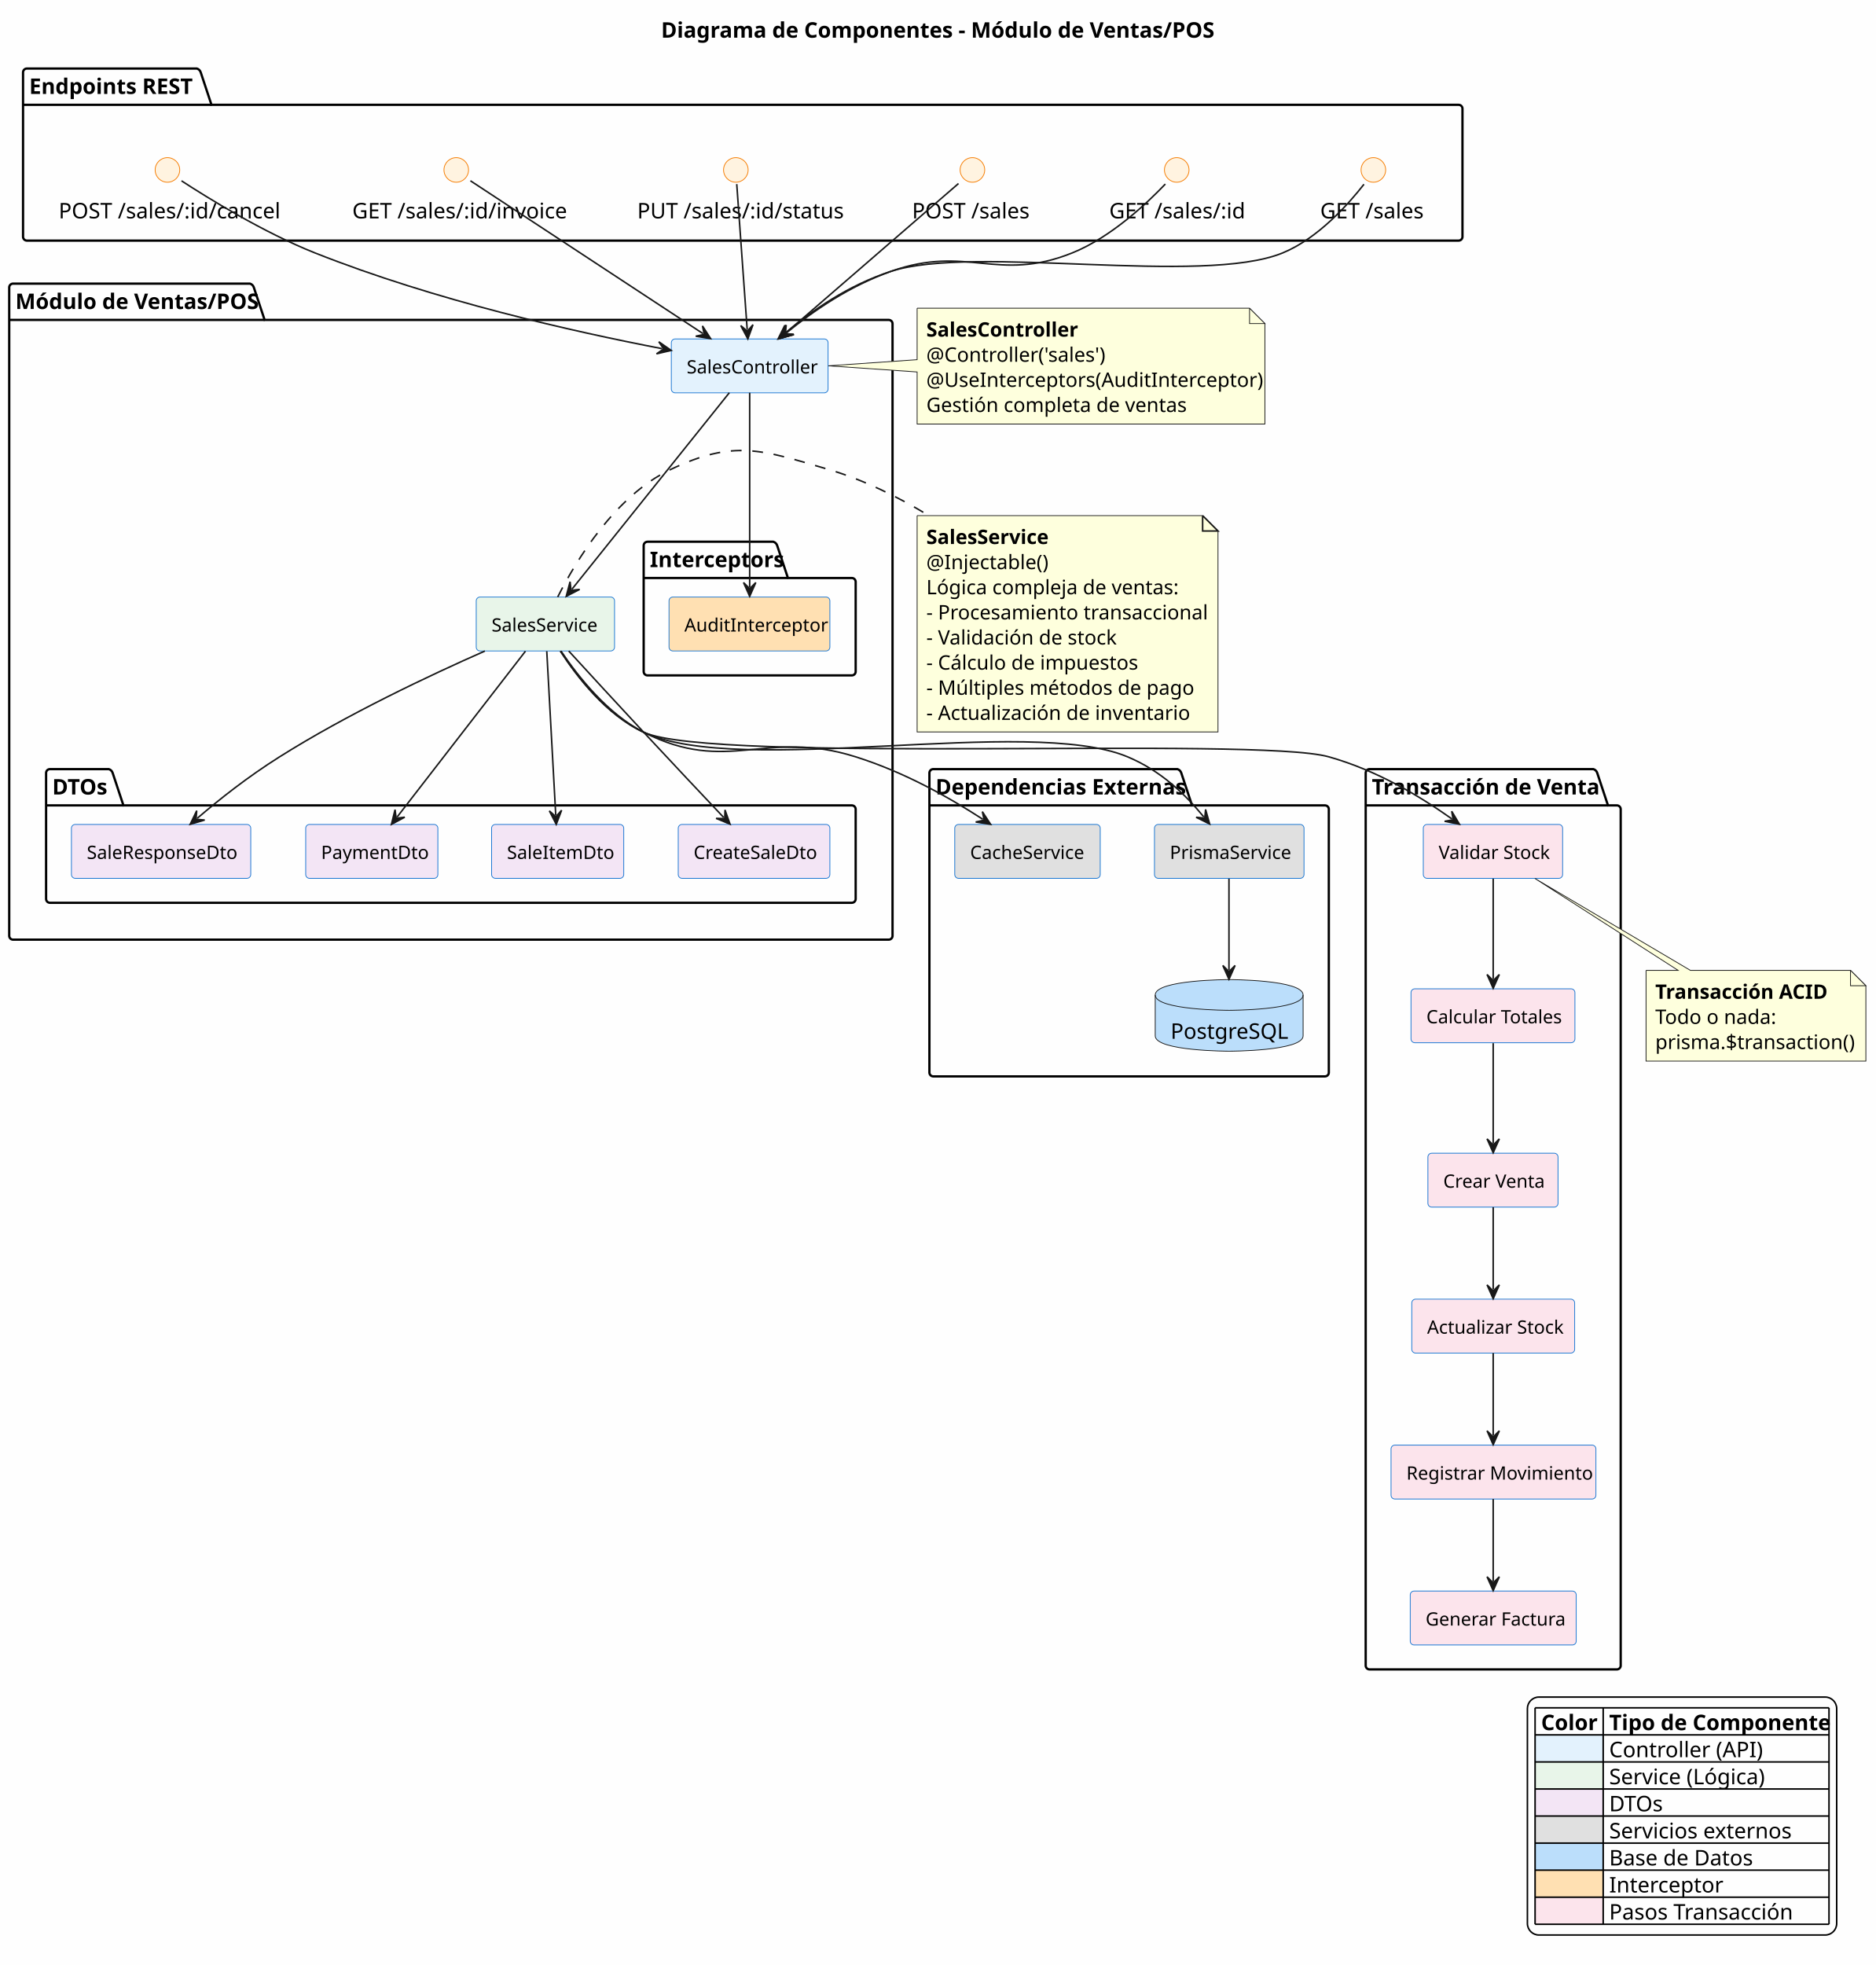
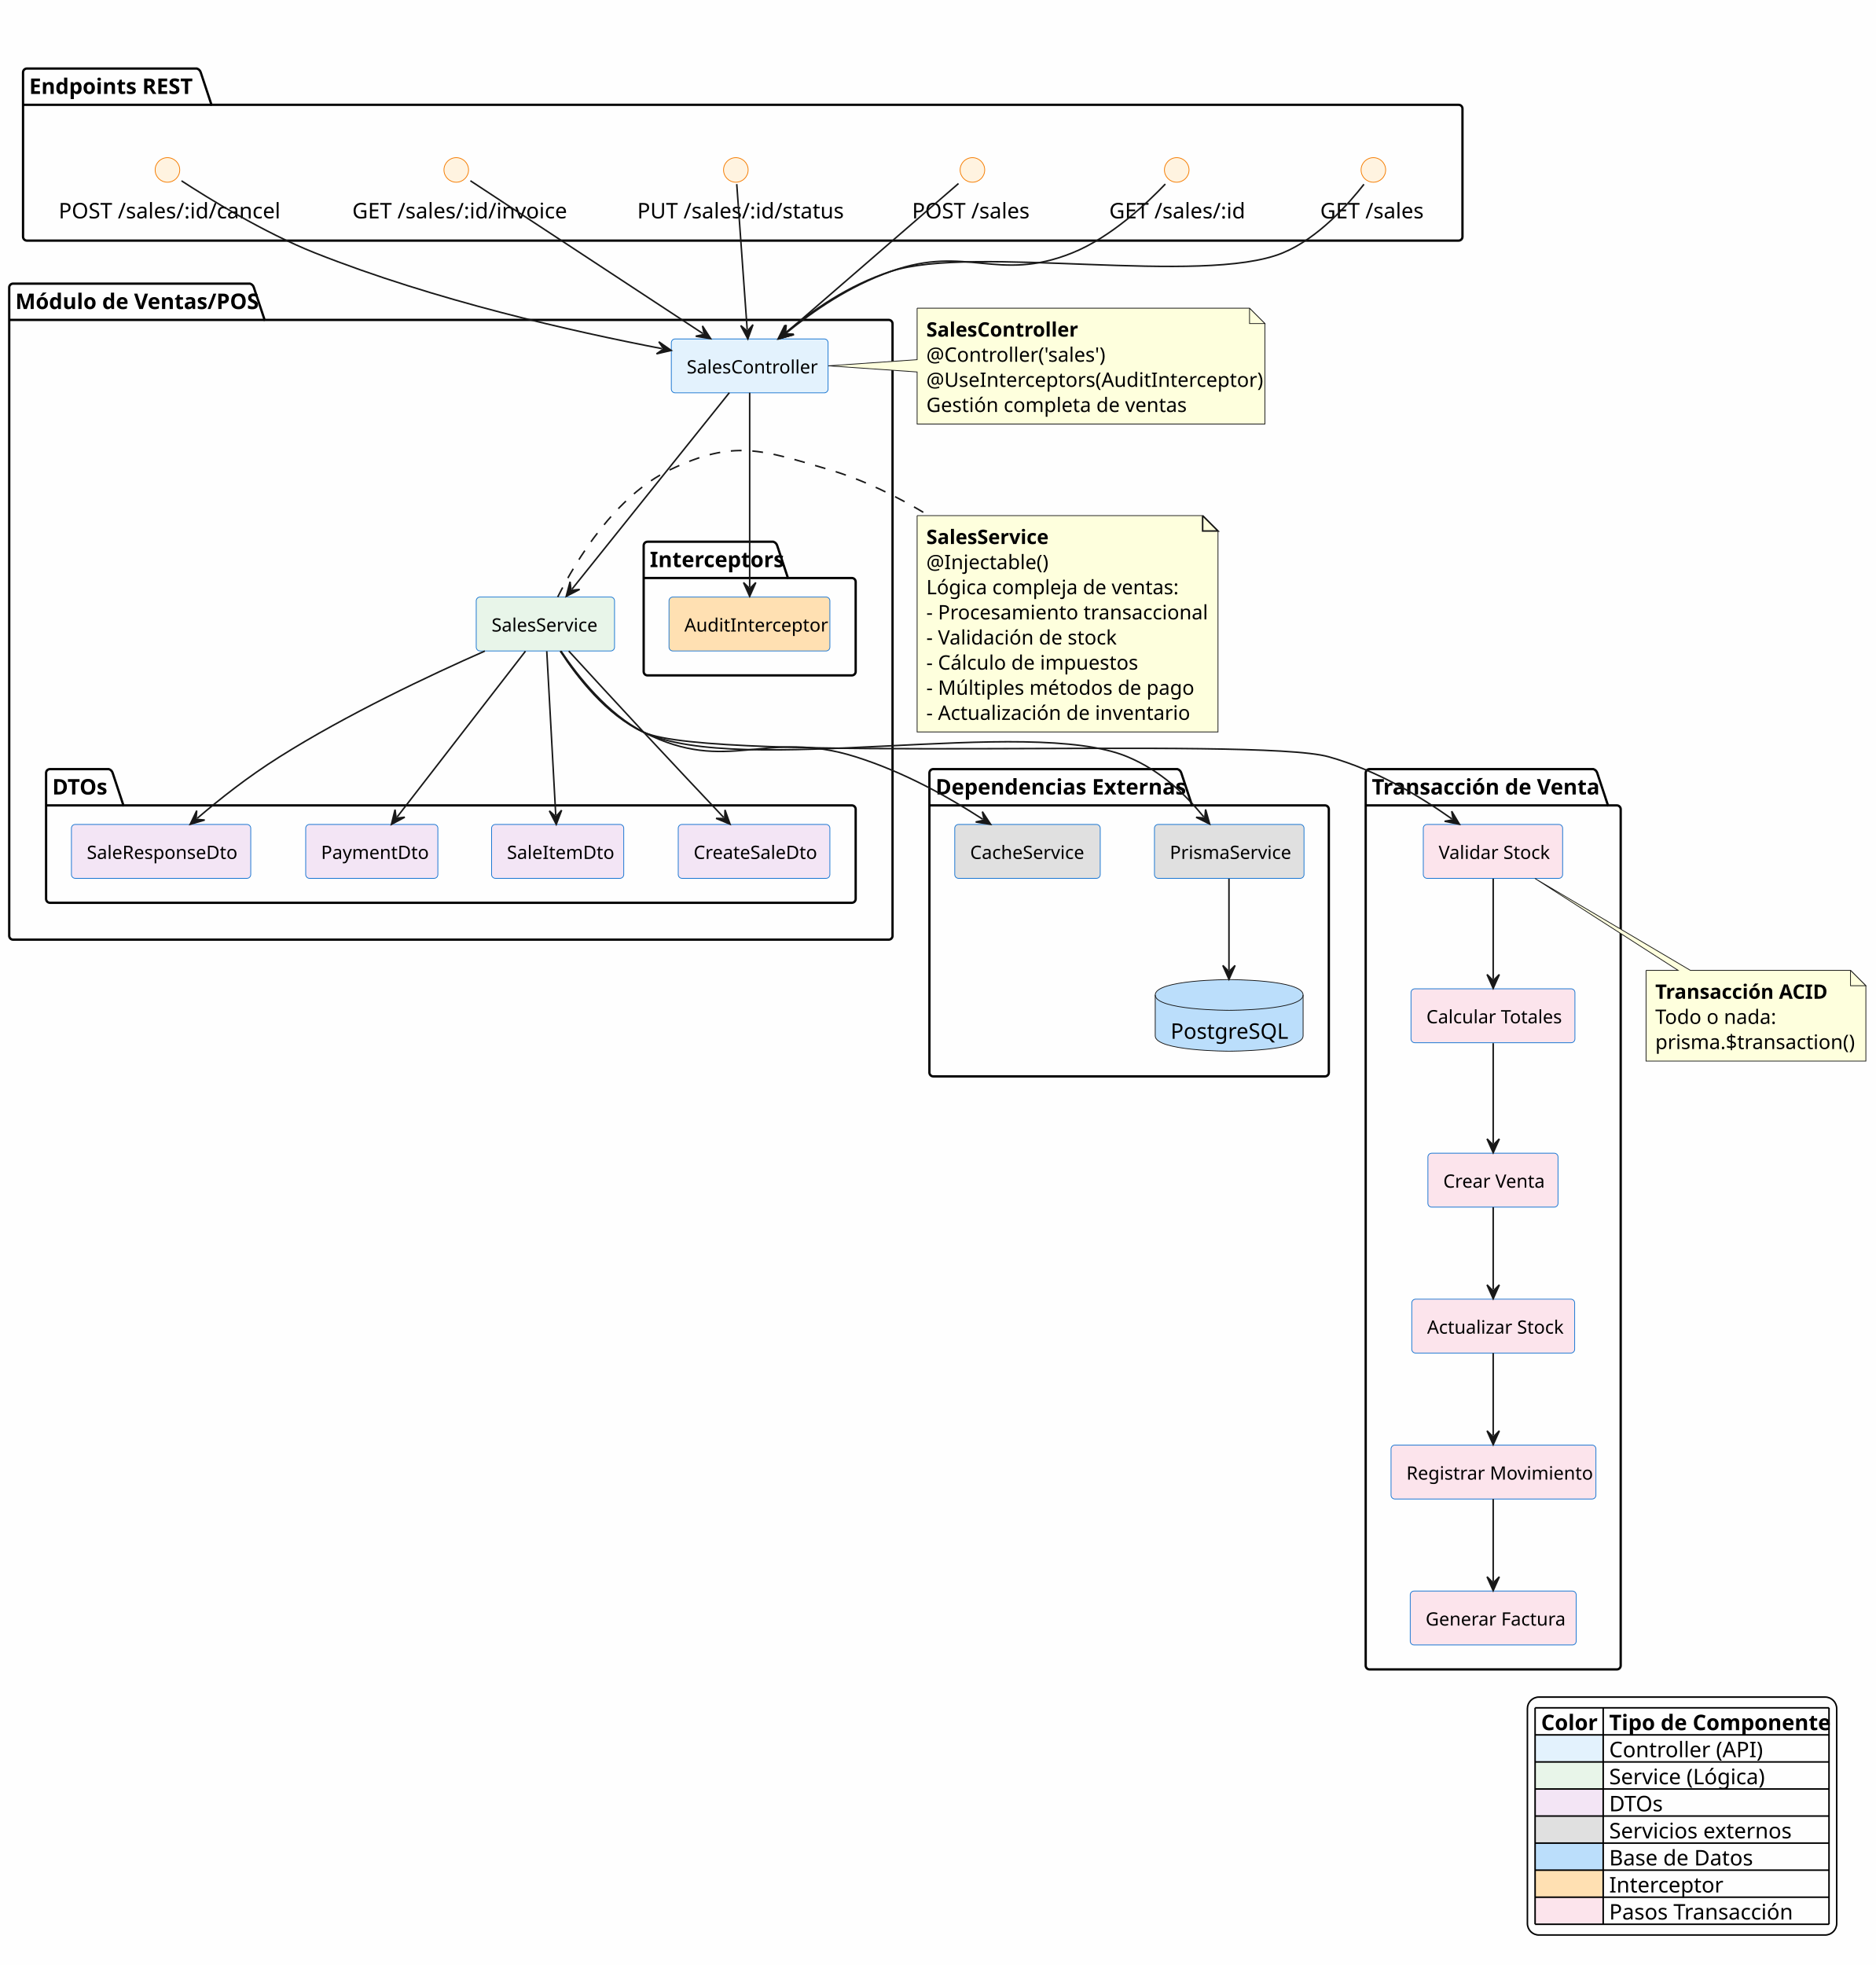
<svg xmlns="http://www.w3.org/2000/svg" contentStyleType="text/css" height="1279px" preserveAspectRatio="none" style="width:1221px;height:1279px;background:#FEFEFE;" version="1.1" viewBox="0 0 1221 1279" width="1221px" zoomAndPan="magnify">
  <defs />
  <g>
    <rect fill="#FEFEFE" height="1279" style="stroke:none;stroke-width:1;" width="1221" x="0" y="0" />
-     <text fill="#000000" font-family="sans-serif" font-size="14" font-weight="bold" lengthAdjust="spacing" textLength="346.944" x="430.326" y="24.533">Diagrama de Componentes - Módulo de Ventas/POS</text>
    <g id="cluster_Módulo de Ventas/POS">
      <path d="M8.5,184.609 L162.741,184.609 A3.75,3.75 0 0 1 165.241,187.109 L172.241,208.219 L578.5,208.219 A2.5,2.5 0 0 1 581,210.719 L581,609.109 A2.5,2.5 0 0 1 578.5,611.609 L8.5,611.609 A2.5,2.5 0 0 1 6,609.109 L6,187.109 A2.5,2.5 0 0 1 8.5,184.609 " fill="none" style="stroke:#000000;stroke-width:1.5;" />
      <line style="stroke:#000000;stroke-width:1.5;" x1="6" x2="172.241" y1="208.219" y2="208.219" />
      <text fill="#000000" font-family="sans-serif" font-size="14" font-weight="bold" lengthAdjust="spacing" textLength="153.241" x="10" y="201.143">Módulo de Ventas/POS</text>
    </g>
    <g id="cluster_DTOs">
      <path d="M32.5,500.609 L70.838,500.609 A3.75,3.75 0 0 1 73.338,503.109 L80.338,524.219 L554.5,524.219 A2.5,2.5 0 0 1 557,526.719 L557,585.109 A2.5,2.5 0 0 1 554.5,587.609 L32.5,587.609 A2.5,2.5 0 0 1 30,585.109 L30,503.109 A2.5,2.5 0 0 1 32.5,500.609 " fill="none" style="stroke:#000000;stroke-width:1.5;" />
      <line style="stroke:#000000;stroke-width:1.5;" x1="30" x2="80.338" y1="524.219" y2="524.219" />
      <text fill="#000000" font-family="sans-serif" font-size="14" font-weight="bold" lengthAdjust="spacing" textLength="37.338" x="34" y="517.143">DTOs</text>
    </g>
    <g id="cluster_Interceptors">
      <path d="M421.5,352.609 L503.41,352.609 A3.75,3.75 0 0 1 505.91,355.109 L512.91,376.219 L554.5,376.219 A2.5,2.5 0 0 1 557,378.719 L557,437.109 A2.5,2.5 0 0 1 554.5,439.609 L421.5,439.609 A2.5,2.5 0 0 1 419,437.109 L419,355.109 A2.5,2.5 0 0 1 421.5,352.609 " fill="none" style="stroke:#000000;stroke-width:1.5;" />
      <line style="stroke:#000000;stroke-width:1.5;" x1="419" x2="512.91" y1="376.219" y2="376.219" />
      <text fill="#000000" font-family="sans-serif" font-size="14" font-weight="bold" lengthAdjust="spacing" textLength="80.91" x="423" y="369.143">Interceptors</text>
    </g>
    <g id="cluster_Dependencias Externas">
      <path d="M607.5,500.609 L766.458,500.609 A3.75,3.75 0 0 1 768.958,503.109 L775.958,524.219 L862.5,524.219 A2.5,2.5 0 0 1 865,526.719 L865,698.109 A2.5,2.5 0 0 1 862.5,700.609 L607.5,700.609 A2.5,2.5 0 0 1 605,698.109 L605,503.109 A2.5,2.5 0 0 1 607.5,500.609 " fill="none" style="stroke:#000000;stroke-width:1.5;" />
      <line style="stroke:#000000;stroke-width:1.5;" x1="605" x2="775.958" y1="524.219" y2="524.219" />
      <text fill="#000000" font-family="sans-serif" font-size="14" font-weight="bold" lengthAdjust="spacing" textLength="157.958" x="609" y="517.143">Dependencias Externas</text>
    </g>
    <g id="cluster_Endpoints REST">
      <path d="M17.5,44.609 L128.162,44.609 A3.75,3.75 0 0 1 130.662,47.109 L137.662,68.219 L949.5,68.219 A2.5,2.5 0 0 1 952,70.719 L952,154.109 A2.5,2.5 0 0 1 949.5,156.609 L17.5,156.609 A2.5,2.5 0 0 1 15,154.109 L15,47.109 A2.5,2.5 0 0 1 17.5,44.609 " fill="none" style="stroke:#000000;stroke-width:1.5;" />
      <line style="stroke:#000000;stroke-width:1.5;" x1="15" x2="137.662" y1="68.219" y2="68.219" />
      <text fill="#000000" font-family="sans-serif" font-size="14" font-weight="bold" lengthAdjust="spacing" textLength="109.662" x="19" y="61.143">Endpoints REST</text>
    </g>
    <g id="cluster_Transacción de Venta">
      <path d="M891.5,500.609 L1037.217,500.609 A3.75,3.75 0 0 1 1039.717,503.109 L1046.717,524.219 L1052.5,524.219 A2.5,2.5 0 0 1 1055,526.719 L1055,1084.109 A2.5,2.5 0 0 1 1052.5,1086.609 L891.5,1086.609 A2.5,2.5 0 0 1 889,1084.109 L889,503.109 A2.5,2.5 0 0 1 891.5,500.609 " fill="none" style="stroke:#000000;stroke-width:1.5;" />
      <line style="stroke:#000000;stroke-width:1.5;" x1="889" x2="1046.717" y1="524.219" y2="524.219" />
      <text fill="#000000" font-family="sans-serif" font-size="14" font-weight="bold" lengthAdjust="spacing" textLength="144.717" x="893" y="517.143">Transacción de Venta</text>
    </g>
    <g id="elem_SalesCtrl">
      <rect fill="#E3F2FD" height="35.094" rx="2.5" ry="2.5" style="stroke:#1976D2;stroke-width:0.5;" width="102.037" x="437" y="220.609" />
      <text fill="#000000" font-family="sans-serif" font-size="12" lengthAdjust="spacing" textLength="82.037" x="447" y="243.066">SalesController</text>
    </g>
    <g id="elem_SalesSvc">
      <rect fill="#E8F5E9" height="35.094" rx="2.5" ry="2.5" style="stroke:#1976D2;stroke-width:0.5;" width="90.031" x="310" y="388.609" />
      <text fill="#000000" font-family="sans-serif" font-size="12" lengthAdjust="spacing" textLength="70.031" x="320" y="411.066">SalesService</text>
    </g>
    <g id="elem_CreateDto">
      <rect fill="#F3E5F5" height="35.094" rx="2.5" ry="2.5" style="stroke:#1976D2;stroke-width:0.5;" width="98.709" x="441.5" y="536.609" />
      <text fill="#000000" font-family="sans-serif" font-size="12" lengthAdjust="spacing" textLength="78.709" x="451.5" y="559.066">CreateSaleDto</text>
    </g>
    <g id="elem_ItemDto">
      <rect fill="#F3E5F5" height="35.094" rx="2.5" ry="2.5" style="stroke:#1976D2;stroke-width:0.5;" width="86.029" x="320" y="536.609" />
      <text fill="#000000" font-family="sans-serif" font-size="12" lengthAdjust="spacing" textLength="66.029" x="330" y="559.066">SaleItemDto</text>
    </g>
    <g id="elem_PayDto">
      <rect fill="#F3E5F5" height="35.094" rx="2.5" ry="2.5" style="stroke:#1976D2;stroke-width:0.5;" width="86.029" x="199" y="536.609" />
      <text fill="#000000" font-family="sans-serif" font-size="12" lengthAdjust="spacing" textLength="66.029" x="209" y="559.066">PaymentDto</text>
    </g>
    <g id="elem_RespDto">
      <rect fill="#F3E5F5" height="35.094" rx="2.5" ry="2.5" style="stroke:#1976D2;stroke-width:0.5;" width="116.727" x="46.5" y="536.609" />
      <text fill="#000000" font-family="sans-serif" font-size="12" lengthAdjust="spacing" textLength="96.727" x="56.5" y="559.066">SaleResponseDto</text>
    </g>
    <g id="elem_Audit">
      <rect fill="#FFE0B2" height="35.094" rx="2.5" ry="2.5" style="stroke:#1976D2;stroke-width:0.5;" width="104.715" x="435.5" y="388.609" />
      <text fill="#000000" font-family="sans-serif" font-size="12" lengthAdjust="spacing" textLength="84.715" x="445.5" y="411.066">AuditInterceptor</text>
    </g>
    <g id="elem_Prisma">
      <rect fill="#E0E0E0" height="35.094" rx="2.5" ry="2.5" style="stroke:#1976D2;stroke-width:0.5;" width="97.35" x="751.5" y="536.609" />
      <text fill="#000000" font-family="sans-serif" font-size="12" lengthAdjust="spacing" textLength="77.35" x="761.5" y="559.066">PrismaService</text>
    </g>
    <g id="elem_Cache">
      <rect fill="#E0E0E0" height="35.094" rx="2.5" ry="2.5" style="stroke:#1976D2;stroke-width:0.5;" width="94.701" x="621.5" y="536.609" />
      <text fill="#000000" font-family="sans-serif" font-size="12" lengthAdjust="spacing" textLength="74.701" x="631.5" y="559.066">CacheService</text>
    </g>
    <g id="elem_DB">
      <path d="M752,647.609 C752,637.609 800.131,637.609 800.131,637.609 C800.131,637.609 848.262,637.609 848.262,647.609 L848.262,674.219 C848.262,684.219 800.131,684.219 800.131,684.219 C800.131,684.219 752,684.219 752,674.219 L752,647.609 " fill="#BBDEFB" style="stroke:#181818;stroke-width:0.5;" />
      <path d="M752,647.609 C752,657.609 800.131,657.609 800.131,657.609 C800.131,657.609 848.262,657.609 848.262,647.609 " fill="none" style="stroke:#181818;stroke-width:0.5;" />
      <text fill="#000000" font-family="sans-serif" font-size="14" lengthAdjust="spacing" textLength="76.262" x="762" y="676.143">PostgreSQL</text>
    </g>
    <g id="elem_E1">
      <ellipse cx="894" cy="110.609" fill="#FFF3E0" rx="8" ry="8" style="stroke:#F57C00;stroke-width:0.5;" />
      <text fill="#000000" font-family="sans-serif" font-size="14" lengthAdjust="spacing" textLength="69.241" x="859.379" y="142.143">GET /sales</text>
    </g>
    <g id="elem_E2">
      <ellipse cx="766" cy="110.609" fill="#FFF3E0" rx="8" ry="8" style="stroke:#F57C00;stroke-width:0.5;" />
      <text fill="#000000" font-family="sans-serif" font-size="14" lengthAdjust="spacing" textLength="87.917" x="722.042" y="142.143">GET /sales/:id</text>
    </g>
    <g id="elem_E3">
      <ellipse cx="633" cy="110.609" fill="#FFF3E0" rx="8" ry="8" style="stroke:#F57C00;stroke-width:0.5;" />
      <text fill="#000000" font-family="sans-serif" font-size="14" lengthAdjust="spacing" textLength="78.579" x="593.71" y="142.143">POST /sales</text>
    </g>
    <g id="elem_E4">
      <ellipse cx="479" cy="110.609" fill="#FFF3E0" rx="8" ry="8" style="stroke:#F57C00;stroke-width:0.5;" />
      <text fill="#000000" font-family="sans-serif" font-size="14" lengthAdjust="spacing" textLength="128.379" x="414.81" y="142.143">PUT /sales/:id/status</text>
    </g>
    <g id="elem_E5">
      <ellipse cx="297" cy="110.609" fill="#FFF3E0" rx="8" ry="8" style="stroke:#F57C00;stroke-width:0.5;" />
      <text fill="#000000" font-family="sans-serif" font-size="14" lengthAdjust="spacing" textLength="135.386" x="229.307" y="142.143">GET /sales/:id/invoice</text>
    </g>
    <g id="elem_E6">
      <ellipse cx="109" cy="110.609" fill="#FFF3E0" rx="8" ry="8" style="stroke:#F57C00;stroke-width:0.5;" />
      <text fill="#000000" font-family="sans-serif" font-size="14" lengthAdjust="spacing" textLength="141.613" x="38.193" y="142.143">POST /sales/:id/cancel</text>
    </g>
    <g id="elem_T1">
      <rect fill="#FCE4EC" height="35.094" rx="2.5" ry="2.5" style="stroke:#1976D2;stroke-width:0.5;" width="90.699" x="926.5" y="536.609" />
      <text fill="#000000" font-family="sans-serif" font-size="12" lengthAdjust="spacing" textLength="70.699" x="936.5" y="559.066">Validar Stock</text>
    </g>
    <g id="elem_T2">
      <rect fill="#FCE4EC" height="35.094" rx="2.5" ry="2.5" style="stroke:#1976D2;stroke-width:0.5;" width="106.701" x="918.5" y="643.609" />
      <text fill="#000000" font-family="sans-serif" font-size="12" lengthAdjust="spacing" textLength="86.701" x="928.5" y="666.066">Calcular Totales</text>
    </g>
    <g id="elem_T3">
      <rect fill="#FCE4EC" height="35.094" rx="2.5" ry="2.5" style="stroke:#1976D2;stroke-width:0.5;" width="84.699" x="929.5" y="750.609" />
      <text fill="#000000" font-family="sans-serif" font-size="12" lengthAdjust="spacing" textLength="64.699" x="939.5" y="773.066">Crear Venta</text>
    </g>
    <g id="elem_T4">
      <rect fill="#FCE4EC" height="35.094" rx="2.5" ry="2.5" style="stroke:#1976D2;stroke-width:0.5;" width="106.033" x="919" y="845.609" />
      <text fill="#000000" font-family="sans-serif" font-size="12" lengthAdjust="spacing" textLength="86.033" x="929" y="868.066">Actualizar Stock</text>
    </g>
    <g id="elem_T5">
      <rect fill="#FCE4EC" height="35.094" rx="2.5" ry="2.5" style="stroke:#1976D2;stroke-width:0.5;" width="133.367" x="905.5" y="940.609" />
      <text fill="#000000" font-family="sans-serif" font-size="12" lengthAdjust="spacing" textLength="113.367" x="915.5" y="963.066">Registrar Movimiento</text>
    </g>
    <g id="elem_T6">
      <rect fill="#FCE4EC" height="35.094" rx="2.5" ry="2.5" style="stroke:#1976D2;stroke-width:0.5;" width="108.037" x="918" y="1035.609" />
      <text fill="#000000" font-family="sans-serif" font-size="12" lengthAdjust="spacing" textLength="88.037" x="928" y="1058.066">Generar Factura</text>
    </g>
    <g id="elem_GMN51">
      <path d="M597,200.609 L597,234.109 L539.16,238.109 L597,242.109 L597,276.016 A0,0 0 0 0 597,276.016 L823.391,276.016 A0,0 0 0 0 823.391,276.016 L823.391,210.609 L813.391,200.609 L597,200.609 A0,0 0 0 0 597,200.609 " fill="#FEFFDD" style="stroke:#181818;stroke-width:0.5;" />
      <path d="M813.391,200.609 L813.391,210.609 L823.391,210.609 L813.391,200.609 " fill="#FEFFDD" style="stroke:#181818;stroke-width:0.5;" />
      <text fill="#000000" font-family="sans-serif" font-size="13" font-weight="bold" lengthAdjust="spacing" textLength="96.085" x="603" y="219.105">SalesController</text>
      <text fill="#000000" font-family="sans-serif" font-size="13" lengthAdjust="spacing" textLength="113.522" x="603" y="235.456">@Controller('sales')</text>
      <text fill="#000000" font-family="sans-serif" font-size="13" lengthAdjust="spacing" textLength="205.391" x="603" y="251.808">@UseInterceptors(AuditInterceptor)</text>
      <text fill="#000000" font-family="sans-serif" font-size="13" lengthAdjust="spacing" textLength="161.148" x="603" y="268.159">Gestión completa de ventas</text>
    </g>
    <g id="elem_GMN54">
      <path d="M597,335.609 L597,476.422 L792.859,476.422 L792.859,345.609 L782.859,335.609 L597,335.609 " fill="#FEFFDD" style="stroke:#181818;stroke-width:0.5;" />
      <path d="M782.859,335.609 L782.859,345.609 L792.859,345.609 L782.859,335.609 " fill="#FEFFDD" style="stroke:#181818;stroke-width:1;" />
      <text fill="#000000" font-family="sans-serif" font-size="13" font-weight="bold" lengthAdjust="spacing" textLength="80.234" x="603" y="354.104">SalesService</text>
      <text fill="#000000" font-family="sans-serif" font-size="13" lengthAdjust="spacing" textLength="77.505" x="603" y="370.456">@Injectable()</text>
      <text fill="#000000" font-family="sans-serif" font-size="13" lengthAdjust="spacing" textLength="157.542" x="603" y="386.808">Lógica compleja de ventas:</text>
      <text fill="#000000" font-family="sans-serif" font-size="13" lengthAdjust="spacing" textLength="174.859" x="603" y="403.159">- Procesamiento transaccional</text>
      <text fill="#000000" font-family="sans-serif" font-size="13" lengthAdjust="spacing" textLength="119.952" x="603" y="419.511">- Validación de stock</text>
      <text fill="#000000" font-family="sans-serif" font-size="13" lengthAdjust="spacing" textLength="132.228" x="603" y="435.862">- Cálculo de impuestos</text>
      <text fill="#000000" font-family="sans-serif" font-size="13" lengthAdjust="spacing" textLength="163.312" x="603" y="452.214">- Múltiples métodos de pago</text>
      <text fill="#000000" font-family="sans-serif" font-size="13" lengthAdjust="spacing" textLength="162.589" x="603" y="468.565">- Actualización de inventario</text>
    </g>
    <g id="elem_GMN57">
      <path d="M1071.5,631.609 L1071.5,690.664 A0,0 0 0 0 1071.5,690.664 L1214.597,690.664 A0,0 0 0 0 1214.597,690.664 L1214.597,641.609 L1204.597,631.609 L1100.37,631.609 L999.1,571.749 L1092.37,631.609 L1071.5,631.609 A0,0 0 0 0 1071.5,631.609 " fill="#FEFFDD" style="stroke:#181818;stroke-width:0.5;" />
      <path d="M1204.597,631.609 L1204.597,641.609 L1214.597,641.609 L1204.597,631.609 " fill="#FEFFDD" style="stroke:#181818;stroke-width:0.5;" />
      <text fill="#000000" font-family="sans-serif" font-size="13" font-weight="bold" lengthAdjust="spacing" textLength="111.973" x="1077.5" y="650.105">Transacción ACID</text>
      <text fill="#000000" font-family="sans-serif" font-size="13" lengthAdjust="spacing" textLength="76.616" x="1077.5" y="666.456">Todo o nada:</text>
      <text fill="#000000" font-family="sans-serif" font-size="13" lengthAdjust="spacing" textLength="122.097" x="1077.5" y="682.808">prisma.$transaction()</text>
    </g>
    <g id="link_E1_SalesCtrl">
      <path d="M887.87,119.949 C878.22,132.319 858.18,155.099 835,164.609 C782.52,186.149 633.95,159.069 580,176.609 C551.82,185.769 528.658,202.189 511.118,216.739 " fill="none" id="E1-to-SalesCtrl" style="stroke:#181818;stroke-width:1;" />
      <polygon fill="#181818" points="506.5,220.569,515.981,217.902,510.348,217.377,510.873,211.745,506.5,220.569" style="stroke:#181818;stroke-width:1;" />
    </g>
    <g id="link_E2_SalesCtrl">
      <path d="M758.58,119.789 C746.98,131.959 723.28,154.459 698,164.609 C649.08,184.249 629.67,158.949 580,176.609 C552.44,186.409 529.626,202.327 511.976,216.597 " fill="none" id="E2-to-SalesCtrl" style="stroke:#181818;stroke-width:1;" />
      <polygon fill="#181818" points="507.31,220.369,516.824,217.821,511.198,217.226,511.794,211.6,507.31,220.369" style="stroke:#181818;stroke-width:1;" />
    </g>
    <g id="link_E3_SalesCtrl">
      <path d="M623.93,119.459 C600.74,139.529 543.437,189.133 511.787,216.523 " fill="none" id="E3-to-SalesCtrl" style="stroke:#181818;stroke-width:1;" />
      <polygon fill="#181818" points="507.25,220.449,516.673,217.585,511.031,217.178,511.438,211.535,507.25,220.449" style="stroke:#181818;stroke-width:1;" />
    </g>
    <g id="link_E4_SalesCtrl">
      <path d="M479.59,119.839 C481.05,140.239 484.441,187.425 486.391,214.605 " fill="none" id="E4-to-SalesCtrl" style="stroke:#181818;stroke-width:1;" />
      <polygon fill="#181818" points="486.82,220.589,490.166,211.326,486.462,215.602,482.186,211.899,486.82,220.589" style="stroke:#181818;stroke-width:1;" />
    </g>
    <g id="link_E5_SalesCtrl">
      <path d="M306.21,117.659 C334.31,136.119 414.576,188.864 457.596,217.134 " fill="none" id="E5-to-SalesCtrl" style="stroke:#181818;stroke-width:1;" />
      <polygon fill="#181818" points="462.61,220.429,457.285,212.144,458.432,217.684,452.892,218.83,462.61,220.429" style="stroke:#181818;stroke-width:1;" />
    </g>
    <g id="link_E6_SalesCtrl">
      <path d="M118.15,117.699 C134.78,128.539 171.38,151.269 205,164.609 C283.38,195.699 373.418,215.844 431.048,226.954 " fill="none" id="E6-to-SalesCtrl" style="stroke:#181818;stroke-width:1;" />
      <polygon fill="#181818" points="436.94,228.089,428.86,222.458,432.03,227.143,427.346,230.313,436.94,228.089" style="stroke:#181818;stroke-width:1;" />
    </g>
    <g id="link_SalesCtrl_SalesSvc">
      <path d="M474.76,255.629 C449.4,287.289 397.962,351.487 372.332,383.477 " fill="none" id="SalesCtrl-to-SalesSvc" style="stroke:#181818;stroke-width:1;" />
      <polygon fill="#181818" points="368.58,388.159,377.329,383.637,371.706,384.257,371.086,378.635,368.58,388.159" style="stroke:#181818;stroke-width:1;" />
    </g>
    <g id="link_SalesCtrl_Audit">
      <path d="M488,255.629 C488,287.289 488,350.169 488,382.159 " fill="none" id="SalesCtrl-to-Audit" style="stroke:#181818;stroke-width:1;" />
      <polygon fill="#181818" points="488,388.159,492,379.159,488,383.159,484,379.159,488,388.159" style="stroke:#181818;stroke-width:1;" />
    </g>
    <g id="link_SalesSvc_CreateDto">
      <path d="M370.21,423.729 C383.14,437.839 402.24,458.599 419,476.609 C438.26,497.299 456.467,516.62 471.097,532.09 " fill="none" id="SalesSvc-to-CreateDto" style="stroke:#181818;stroke-width:1;" />
      <polygon fill="#181818" points="475.22,536.449,471.942,527.162,471.784,532.817,466.13,532.659,475.22,536.449" style="stroke:#181818;stroke-width:1;" />
    </g>
    <g id="link_SalesSvc_ItemDto">
      <path d="M355.92,423.859 C357.46,452.019 360.233,502.538 361.763,530.568 " fill="none" id="SalesSvc-to-ItemDto" style="stroke:#181818;stroke-width:1;" />
      <polygon fill="#181818" points="362.09,536.559,365.594,527.355,361.817,531.567,357.605,527.791,362.09,536.559" style="stroke:#181818;stroke-width:1;" />
    </g>
    <g id="link_SalesSvc_PayDto">
      <path d="M342.04,423.859 C320.24,452.019 280.183,503.785 258.483,531.815 " fill="none" id="SalesSvc-to-PayDto" style="stroke:#181818;stroke-width:1;" />
      <polygon fill="#181818" points="254.81,536.559,263.482,531.891,257.871,532.606,257.156,526.994,254.81,536.559" style="stroke:#181818;stroke-width:1;" />
    </g>
    <g id="link_SalesSvc_RespDto">
      <path d="M315.63,423.759 C279.73,439.579 225.79,465.009 182,492.609 C161,505.849 143.478,519.769 128.368,532.639 " fill="none" id="SalesSvc-to-RespDto" style="stroke:#181818;stroke-width:1;" />
      <polygon fill="#181818" points="123.8,536.529,133.245,533.739,127.606,533.287,128.058,527.648,123.8,536.529" style="stroke:#181818;stroke-width:1;" />
    </g>
    <g id="link_SalesSvc_Prisma">
      <path d="M364.82,423.769 C375.7,440.489 394.94,465.319 419,476.609 C482.45,506.379 669.34,465.549 734,492.609 C756.08,501.849 771.661,517.242 783.611,531.722 " fill="none" id="SalesSvc-to-Prisma" style="stroke:#181818;stroke-width:1;" />
      <polygon fill="#181818" points="787.43,536.349,784.787,526.862,784.247,532.493,778.616,531.954,787.43,536.349" style="stroke:#181818;stroke-width:1;" />
    </g>
    <g id="link_SalesSvc_Cache">
      <path d="M365.18,423.769 C376.22,440.229 395.47,464.629 419,476.609 C474.02,504.629 498.11,474.049 557,492.609 C589.25,502.779 617.92,519.143 639.82,533.293 " fill="none" id="SalesSvc-to-Cache" style="stroke:#181818;stroke-width:1;" />
      <polygon fill="#181818" points="644.86,536.549,639.471,528.305,640.66,533.836,635.13,535.025,644.86,536.549" style="stroke:#181818;stroke-width:1;" />
    </g>
    <g id="link_Prisma_DB">
      <path d="M800,571.979 C800,589.719 800,611.729 800,631.409 " fill="none" id="Prisma-to-DB" style="stroke:#181818;stroke-width:1;" />
      <polygon fill="#181818" points="800,637.409,804,628.409,800,632.409,796,628.409,800,637.409" style="stroke:#181818;stroke-width:1;" />
    </g>
    <g id="link_SalesSvc_T1">
      <path d="M364.79,423.849 C375.64,440.619 394.86,465.499 419,476.609 C464.05,497.339 817.28,479.129 865,492.609 C896.83,501.599 924.438,518.42 945.138,533.03 " fill="none" id="SalesSvc-to-T1" style="stroke:#181818;stroke-width:1;" />
      <polygon fill="#181818" points="950.04,536.489,944.994,528.032,945.955,533.606,940.38,534.568,950.04,536.489" style="stroke:#181818;stroke-width:1;" />
    </g>
    <g id="link_T1_T2">
      <path d="M972,571.979 C972,591.569 972,617.709 972,637.279 " fill="none" id="T1-to-T2" style="stroke:#181818;stroke-width:1;" />
      <polygon fill="#181818" points="972,643.279,976,634.279,972,638.279,968,634.279,972,643.279" style="stroke:#181818;stroke-width:1;" />
    </g>
    <g id="link_T2_T3">
      <path d="M972,678.979 C972,698.569 972,724.709 972,744.279 " fill="none" id="T2-to-T3" style="stroke:#181818;stroke-width:1;" />
      <polygon fill="#181818" points="972,750.279,976,741.279,972,745.279,968,741.279,972,750.279" style="stroke:#181818;stroke-width:1;" />
    </g>
    <g id="link_T3_T4">
      <path d="M972,785.739 C972,802.559 972,822.429 972,839.309 " fill="none" id="T3-to-T4" style="stroke:#181818;stroke-width:1;" />
      <polygon fill="#181818" points="972,845.309,976,836.309,972,840.309,968,836.309,972,845.309" style="stroke:#181818;stroke-width:1;" />
    </g>
    <g id="link_T4_T5">
      <path d="M972,880.739 C972,897.559 972,917.429 972,934.309 " fill="none" id="T4-to-T5" style="stroke:#181818;stroke-width:1;" />
      <polygon fill="#181818" points="972,940.309,976,931.309,972,935.309,968,931.309,972,940.309" style="stroke:#181818;stroke-width:1;" />
    </g>
    <g id="link_T5_T6">
      <path d="M972,975.739 C972,992.559 972,1012.429 972,1029.309 " fill="none" id="T5-to-T6" style="stroke:#181818;stroke-width:1;" />
      <polygon fill="#181818" points="972,1035.309,976,1026.309,972,1030.309,968,1026.309,972,1035.309" style="stroke:#181818;stroke-width:1;" />
    </g>
    <g id="link_SalesSvc_GMN54">
      <path d="M363.03,388.599 C375.1,364.679 400.4,322.809 436.5,305.609 C477.83,285.919 495.59,292.659 539.5,305.609 C561.85,312.199 584.02,323.119 604.3,335.389 " fill="none" id="SalesSvc-GMN54" style="stroke:#181818;stroke-width:1;stroke-dasharray:7.0,7.0;" />
    </g>
    <rect fill="none" height="154.875" id="_legend" rx="7.5" ry="7.5" style="stroke:#000000;stroke-width:1;" width="201.324" x="994.273" y="1104.609" />
    <text fill="#000000" font-family="sans-serif" font-size="14" font-weight="bold" lengthAdjust="spacing" textLength="36.552" x="1003.163" y="1126.143">Color</text>
    <text fill="#000000" font-family="sans-serif" font-size="14" font-weight="bold" lengthAdjust="spacing" textLength="139.214" x="1047.494" y="1126.143">Tipo de Componente</text>
    <rect fill="#E3F2FD" height="17.609" style="stroke:none;stroke-width:1;" width="44.331" x="999.273" y="1129.219" />
    <text fill="#000000" font-family="sans-serif" font-size="14" lengthAdjust="spacing" textLength="3.89" x="999.273" y="1143.752"> </text>
    <text fill="#000000" font-family="sans-serif" font-size="14" lengthAdjust="spacing" textLength="96.469" x="1047.494" y="1143.752">Controller (API)</text>
    <rect fill="#E8F5E9" height="17.609" style="stroke:none;stroke-width:1;" width="44.331" x="999.273" y="1146.828" />
    <text fill="#000000" font-family="sans-serif" font-size="14" lengthAdjust="spacing" textLength="3.89" x="999.273" y="1161.361"> </text>
    <text fill="#000000" font-family="sans-serif" font-size="14" lengthAdjust="spacing" textLength="101.151" x="1047.494" y="1161.361">Service (Lógica)</text>
    <rect fill="#F3E5F5" height="17.609" style="stroke:none;stroke-width:1;" width="44.331" x="999.273" y="1164.438" />
    <text fill="#000000" font-family="sans-serif" font-size="14" lengthAdjust="spacing" textLength="3.89" x="999.273" y="1178.971"> </text>
    <text fill="#000000" font-family="sans-serif" font-size="14" lengthAdjust="spacing" textLength="36.552" x="1047.494" y="1178.971">DTOs</text>
    <rect fill="#E0E0E0" height="17.609" style="stroke:none;stroke-width:1;" width="44.331" x="999.273" y="1182.047" />
    <text fill="#000000" font-family="sans-serif" font-size="14" lengthAdjust="spacing" textLength="3.89" x="999.273" y="1196.58"> </text>
    <text fill="#000000" font-family="sans-serif" font-size="14" lengthAdjust="spacing" textLength="114.379" x="1047.494" y="1196.58">Servicios externos</text>
    <rect fill="#BBDEFB" height="17.609" style="stroke:none;stroke-width:1;" width="44.331" x="999.273" y="1199.656" />
    <text fill="#000000" font-family="sans-serif" font-size="14" lengthAdjust="spacing" textLength="3.89" x="999.273" y="1214.189"> </text>
    <text fill="#000000" font-family="sans-serif" font-size="14" lengthAdjust="spacing" textLength="91.834" x="1047.494" y="1214.189">Base de Datos</text>
    <rect fill="#FFE0B2" height="17.609" style="stroke:none;stroke-width:1;" width="44.331" x="999.273" y="1217.266" />
    <text fill="#000000" font-family="sans-serif" font-size="14" lengthAdjust="spacing" textLength="3.89" x="999.273" y="1231.799"> </text>
    <text fill="#000000" font-family="sans-serif" font-size="14" lengthAdjust="spacing" textLength="66.924" x="1047.494" y="1231.799">Interceptor</text>
    <rect fill="#FCE4EC" height="17.609" style="stroke:none;stroke-width:1;" width="44.331" x="999.273" y="1234.875" />
    <text fill="#000000" font-family="sans-serif" font-size="14" lengthAdjust="spacing" textLength="3.89" x="999.273" y="1249.408"> </text>
    <text fill="#000000" font-family="sans-serif" font-size="14" lengthAdjust="spacing" textLength="119.055" x="1047.494" y="1249.408">Pasos Transacción</text>
    <line style="stroke:#000000;stroke-width:1;" x1="999.273" x2="1190.597" y1="1111.609" y2="1111.609" />
    <line style="stroke:#000000;stroke-width:1;" x1="999.273" x2="1190.597" y1="1129.219" y2="1129.219" />
    <line style="stroke:#000000;stroke-width:1;" x1="999.273" x2="1190.597" y1="1146.828" y2="1146.828" />
    <line style="stroke:#000000;stroke-width:1;" x1="999.273" x2="1190.597" y1="1164.438" y2="1164.438" />
    <line style="stroke:#000000;stroke-width:1;" x1="999.273" x2="1190.597" y1="1182.047" y2="1182.047" />
    <line style="stroke:#000000;stroke-width:1;" x1="999.273" x2="1190.597" y1="1199.656" y2="1199.656" />
    <line style="stroke:#000000;stroke-width:1;" x1="999.273" x2="1190.597" y1="1217.266" y2="1217.266" />
    <line style="stroke:#000000;stroke-width:1;" x1="999.273" x2="1190.597" y1="1234.875" y2="1234.875" />
    <line style="stroke:#000000;stroke-width:1;" x1="999.273" x2="1190.597" y1="1252.484" y2="1252.484" />
    <line style="stroke:#000000;stroke-width:1;" x1="999.273" x2="999.273" y1="1111.609" y2="1252.484" />
    <line style="stroke:#000000;stroke-width:1;" x1="1043.604" x2="1043.604" y1="1111.609" y2="1252.484" />
    <line style="stroke:#000000;stroke-width:1;" x1="1190.597" x2="1190.597" y1="1111.609" y2="1252.484" />
  </g>
</svg>
